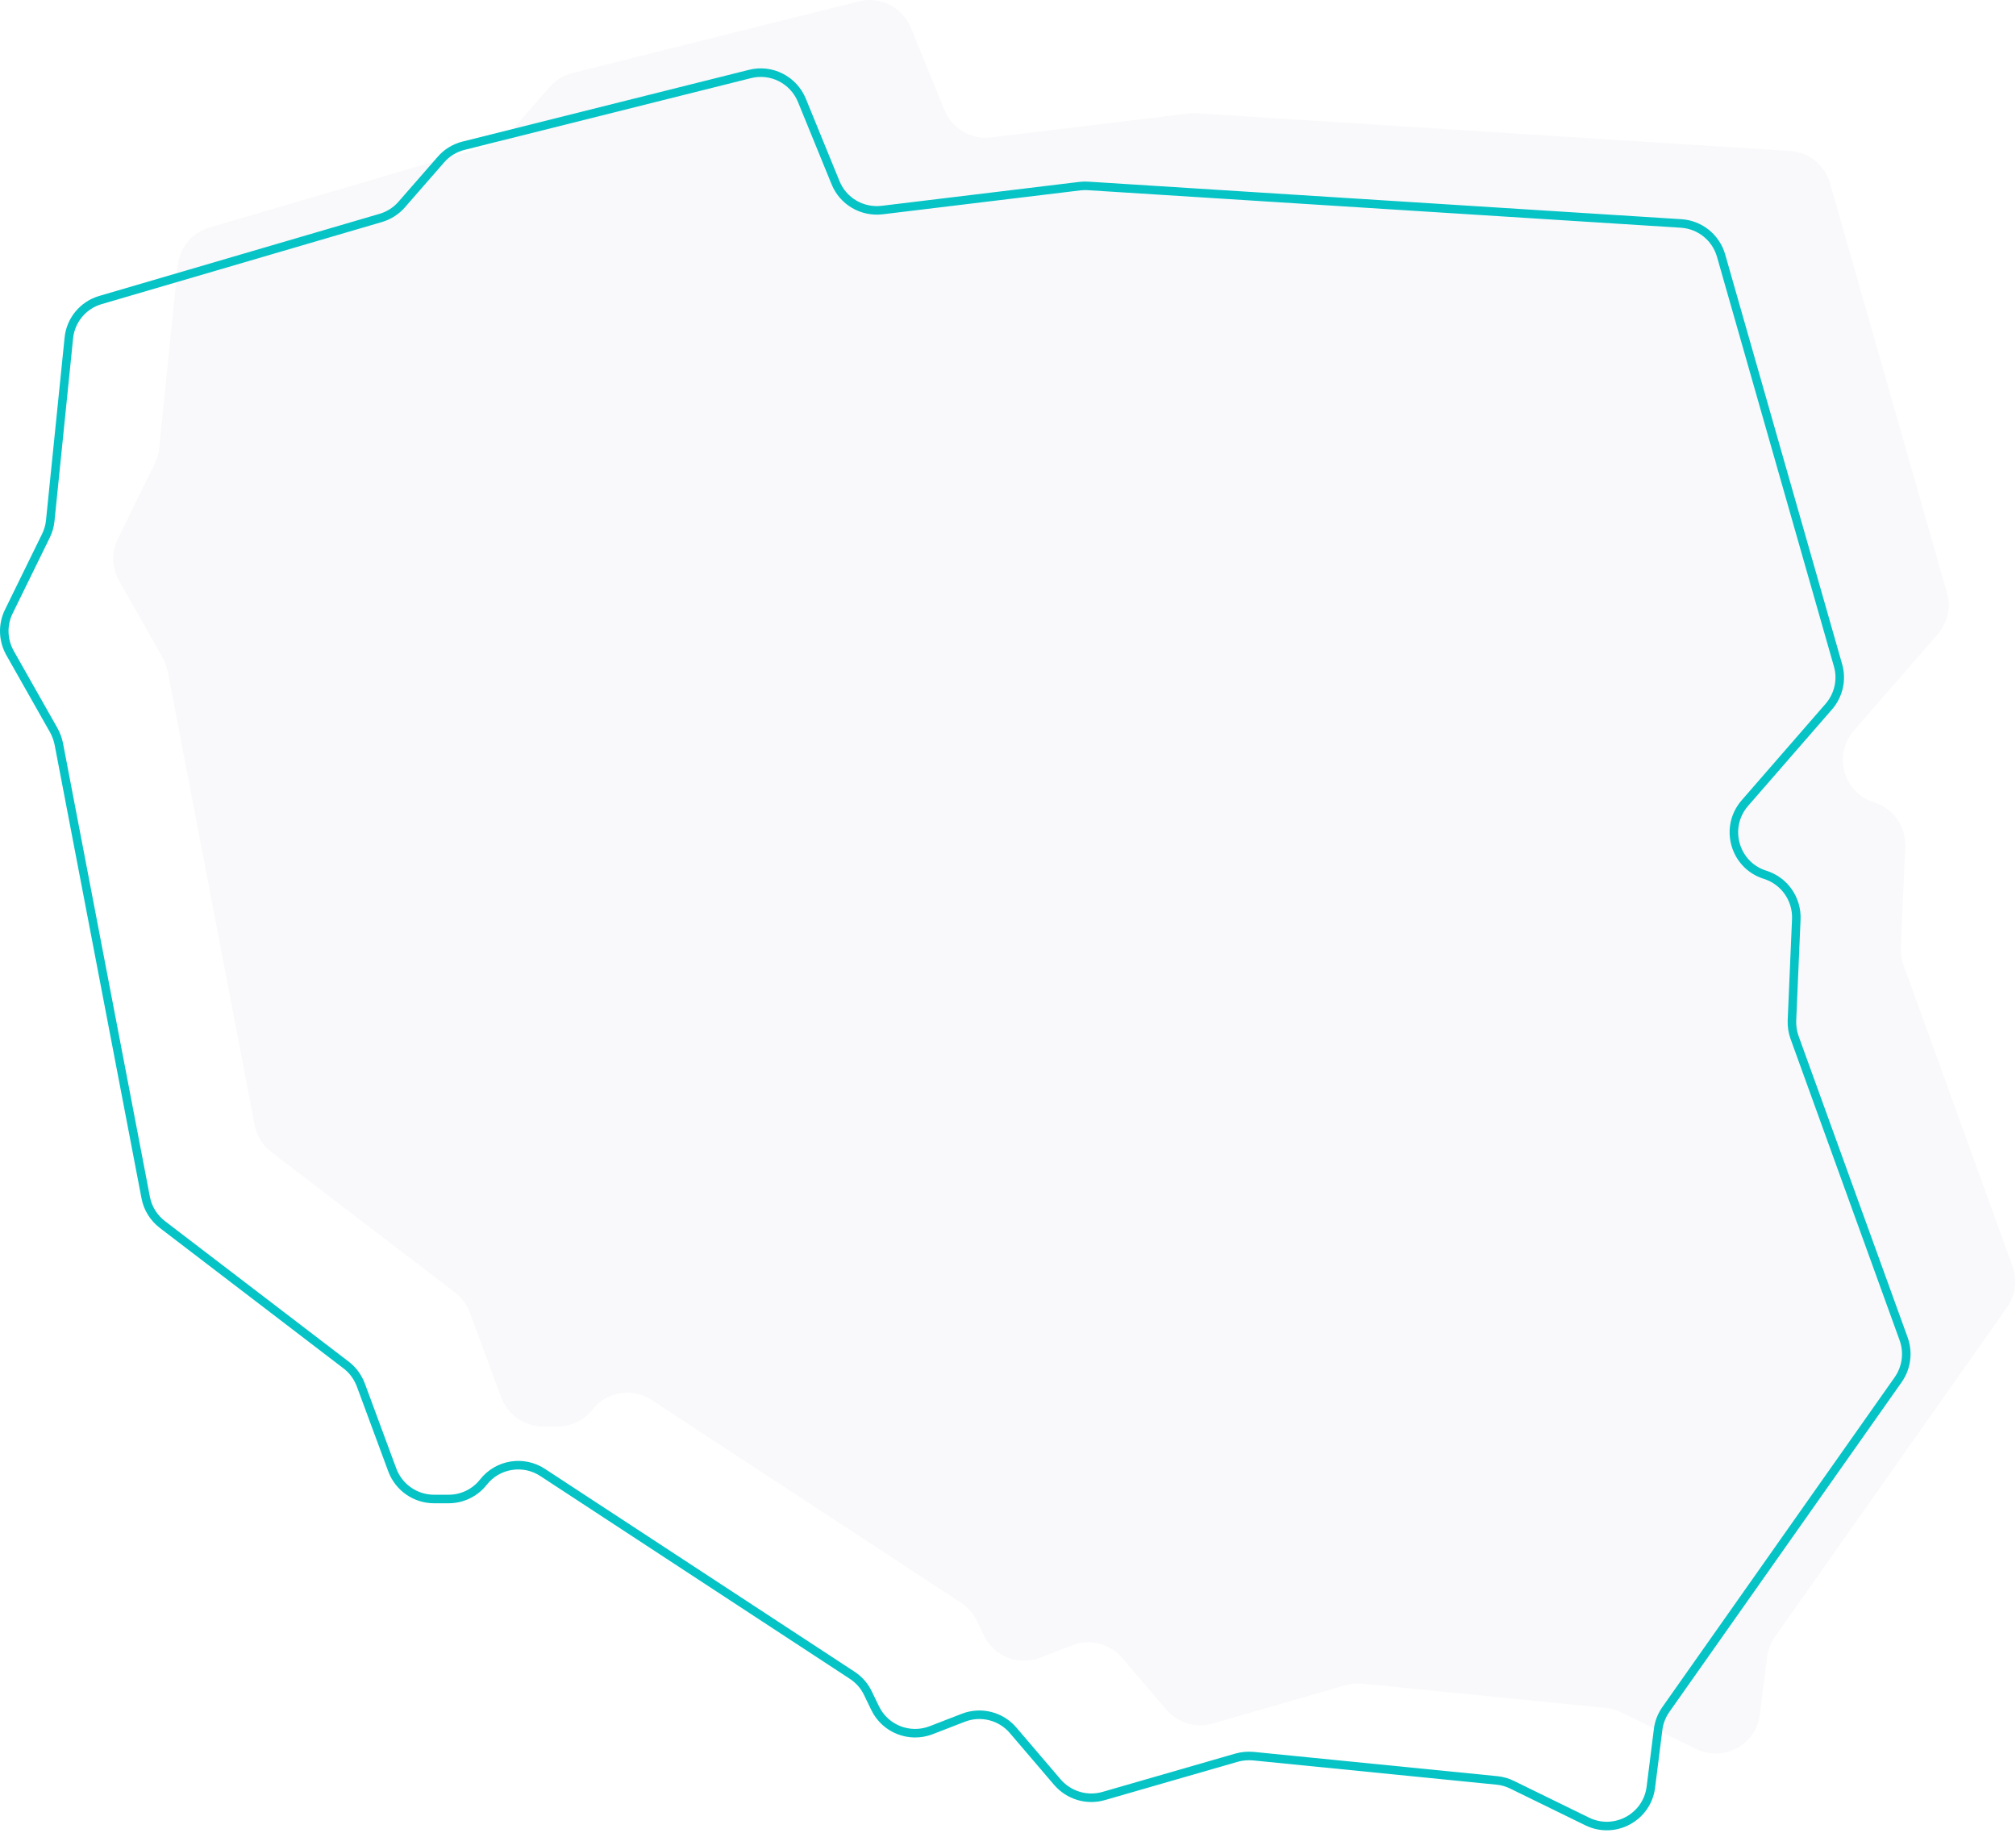
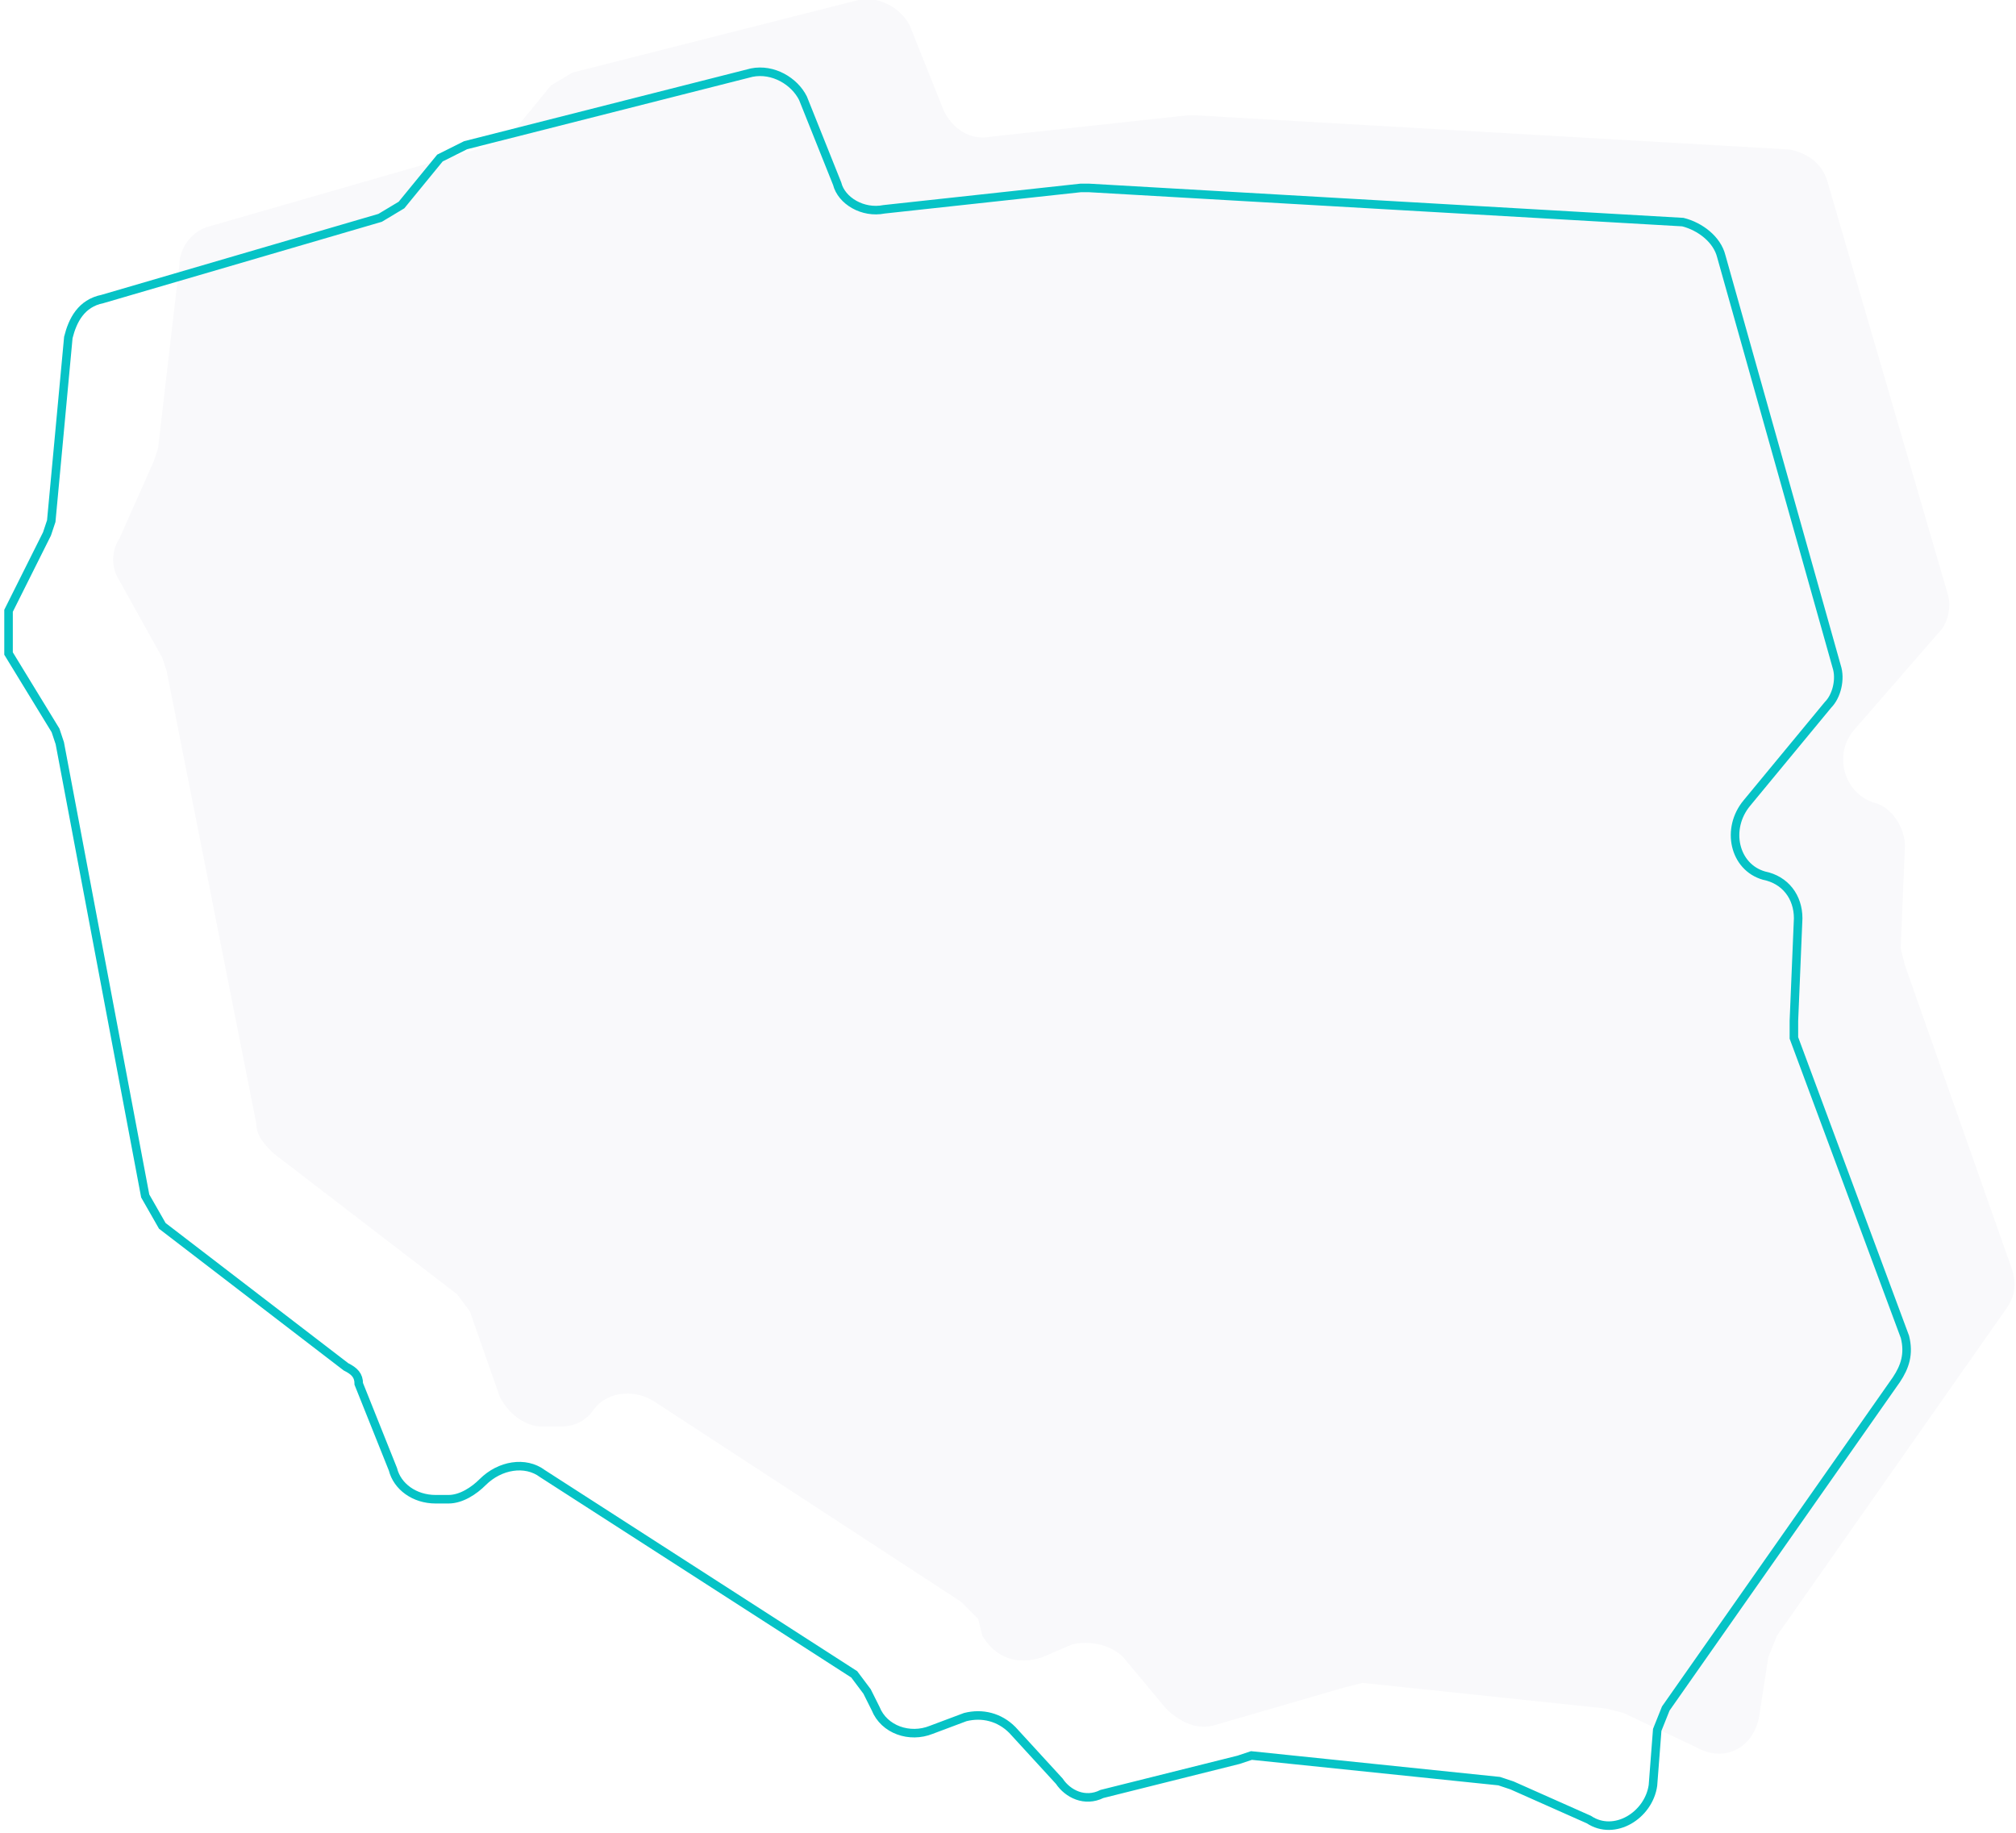
- <svg xmlns="http://www.w3.org/2000/svg" width="472" height="429" viewBox="0 0 472 429" fill="none">
-   <path d="M221.138 25.78L213.254 6.483C211.293 1.698 206.116 -0.969 201.057 0.326L133.988 17.112C131.949 17.622 130.066 18.76 128.694 20.368L119.516 30.879C118.222 32.369 116.496 33.468 114.613 34.017L49.035 53.274C44.956 54.451 42.015 58.02 41.623 62.217L37.269 104.968C37.151 106.183 36.798 107.399 36.249 108.497L27.582 126.186C26.052 129.285 26.17 132.893 27.856 135.913L38.093 153.994C38.642 154.975 39.034 156.073 39.269 157.171L59.625 263.421C60.096 265.931 61.508 268.167 63.547 269.735L106.534 302.603C108.102 303.779 109.279 305.427 109.985 307.27L117.359 327.194C118.888 331.273 122.771 333.98 127.125 333.98H130.537C133.714 333.98 136.734 332.528 138.695 330.018C142.029 325.782 148.069 324.802 152.579 327.783L225.021 375.24C226.589 376.26 227.884 377.711 228.707 379.437L230.394 382.928C232.747 387.83 238.473 390.066 243.533 388.105L251.024 385.202C255.142 383.594 259.849 384.771 262.712 388.144L273.066 400.263C275.733 403.362 279.969 404.656 283.891 403.519L315.033 394.537C316.288 394.184 317.622 394.066 318.955 394.184L376.022 399.871C377.238 399.989 378.454 400.342 379.552 400.891L397.123 409.48C403.555 412.618 411.164 408.5 412.027 401.401L413.713 387.987C413.909 386.301 414.537 384.692 415.518 383.281L469.917 306.054C471.878 303.269 472.349 299.7 471.211 296.523L445.679 225.965C445.208 224.67 445.012 223.337 445.051 221.964L446.071 198.235C446.267 193.529 443.286 189.254 438.776 187.842C431.598 185.606 429.088 176.742 434.03 171.055L453.68 148.464C455.994 145.797 456.817 142.149 455.837 138.776L428.46 42.881C427.245 38.645 423.519 35.625 419.087 35.35L280.283 26.525C279.656 26.486 278.989 26.486 278.361 26.565L232.002 32.173C227.374 32.762 222.903 30.134 221.138 25.78Z" fill="#F9F9FB" />
-   <path d="M195.629 42.786L187.746 23.489C185.785 18.704 180.608 16.037 175.548 17.331L108.519 34.118C106.48 34.628 104.597 35.765 103.224 37.373L94.047 47.885C92.752 49.375 91.027 50.473 89.144 51.022L23.527 70.24C19.448 71.417 16.507 74.986 16.114 79.183L11.761 121.934C11.643 123.15 11.29 124.366 10.741 125.464L2.073 143.153C0.544 146.251 0.661 149.859 2.348 152.879L12.585 170.96C13.134 171.941 13.526 173.039 13.761 174.137L34.117 280.387C34.587 282.897 35.999 285.133 38.039 286.702L81.025 319.569C82.594 320.746 83.771 322.393 84.477 324.236L91.85 344.161C93.38 348.24 97.263 350.946 101.616 350.946H105.029C108.206 350.946 111.226 349.495 113.187 346.985C116.52 342.749 122.56 341.768 127.071 344.749L199.512 392.207C201.081 393.226 202.375 394.677 203.199 396.403L204.886 399.894C207.239 404.797 212.965 407.032 218.025 405.071L225.516 402.169C229.634 400.561 234.341 401.737 237.204 405.11L247.558 417.23C250.225 420.328 254.461 421.622 258.383 420.485L289.525 411.503C290.78 411.15 292.113 411.033 293.447 411.15L350.513 416.837C351.729 416.955 352.945 417.308 354.043 417.857L371.614 426.447C378.047 429.584 385.656 425.466 386.518 418.367L388.205 404.953C388.401 403.267 389.029 401.659 390.009 400.247L444.409 323.021C446.37 320.236 446.84 316.667 445.703 313.49L420.17 242.931C419.699 241.637 419.503 240.303 419.543 238.93L420.562 215.202C420.758 210.495 417.778 206.22 413.267 204.808C406.09 202.573 403.58 193.709 408.521 188.021L428.171 165.43C430.485 162.763 431.309 159.116 430.328 155.743L402.952 59.847C401.736 55.611 398.01 52.591 393.578 52.316L254.814 43.531C254.186 43.492 253.52 43.492 252.892 43.57L206.533 49.179C201.866 49.728 197.394 47.139 195.629 42.786Z" stroke="#06C3C6" stroke-width="2" stroke-miterlimit="10" />
+ <svg xmlns="http://www.w3.org/2000/svg" fill="none" viewBox="0 0 472 429">
+   <path d="M221 26l-8-20c-2-4-7-7-12-6l-67 17-5 3-9 11-5 3-66 19c-4 1-7 5-7 9l-5 43-1 3-8 18c-2 3-2 7 0 10l10 18 1 3 21 106c0 3 2 5 4 7l43 33 3 4 7 20c2 4 6 7 10 7h4c3 0 6-1 8-4 3-4 9-5 14-2l72 47 4 4 1 4c3 5 8 7 14 5l7-3c4-1 9 0 12 3l10 12c3 3 7 5 11 4l31-9 4-1 57 6 4 1 17 8c7 4 14 0 15-8l2-13 2-5 54-77c2-3 2-6 1-9l-25-71-1-4 1-24c0-4-3-9-7-10-7-2-10-11-5-17l20-23c2-2 3-6 2-9l-28-96c-1-4-4-7-9-8l-139-8h-2l-46 5c-5 1-9-2-11-6z" fill="#F9F9FB" />
+   <path d="M196 43l-8-20c-2-4-7-7-12-6l-67 17-6 3-9 11-5 3-65 19c-5 1-7 5-8 9l-4 43-1 3-9 18v10l11 18 1 3 20 106 4 7 43 33c2 1 3 2 3 4l8 20c1 4 5 7 10 7h3c3 0 6-2 8-4 4-4 10-5 14-2l73 47 3 4 2 4c2 5 8 7 13 5l8-3c4-1 8 0 11 3l11 12c2 3 6 5 10 3l32-8 3-1 58 6 3 1 18 8c6 4 14-1 15-8l1-13 2-5 54-77c2-3 3-6 2-10l-26-70v-4l1-24c0-5-3-9-8-10-7-2-9-11-4-17l19-23c2-2 3-6 2-9l-27-96c-1-4-5-7-9-8l-139-8h-2l-46 5c-5 1-10-2-11-6z" stroke="#06C3C6" stroke-width="2" stroke-miterlimit="10" />
</svg>
